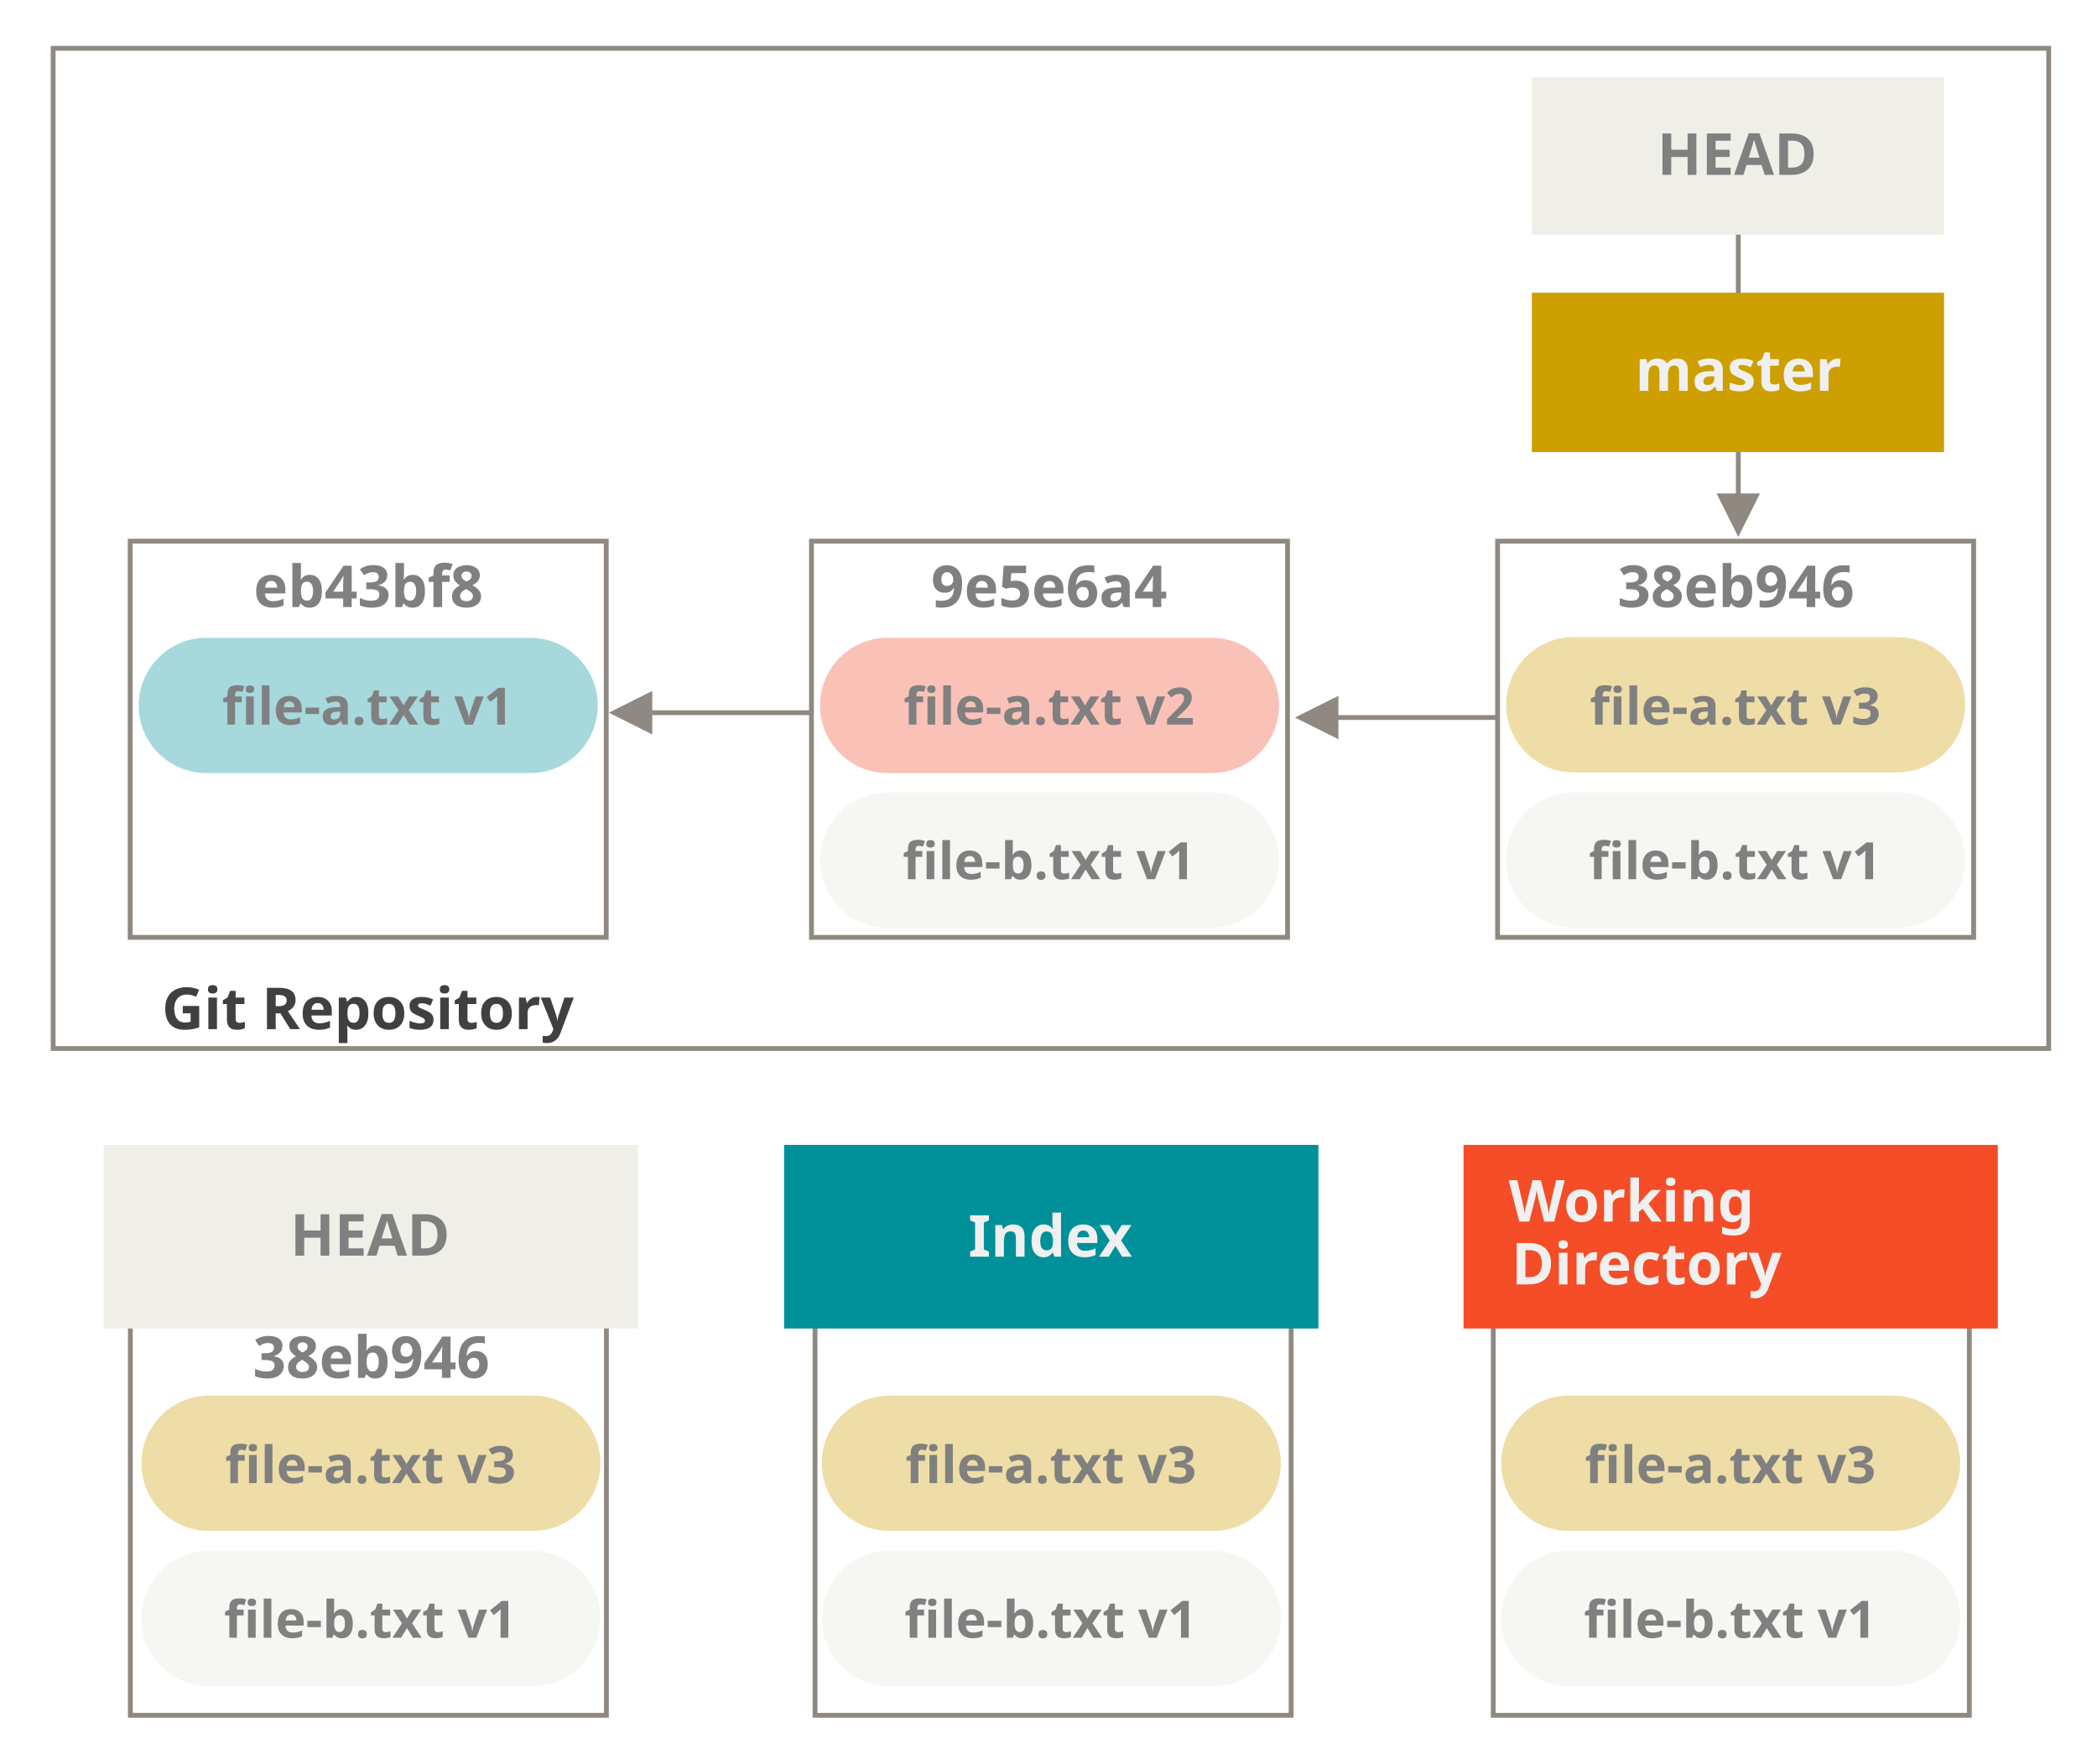
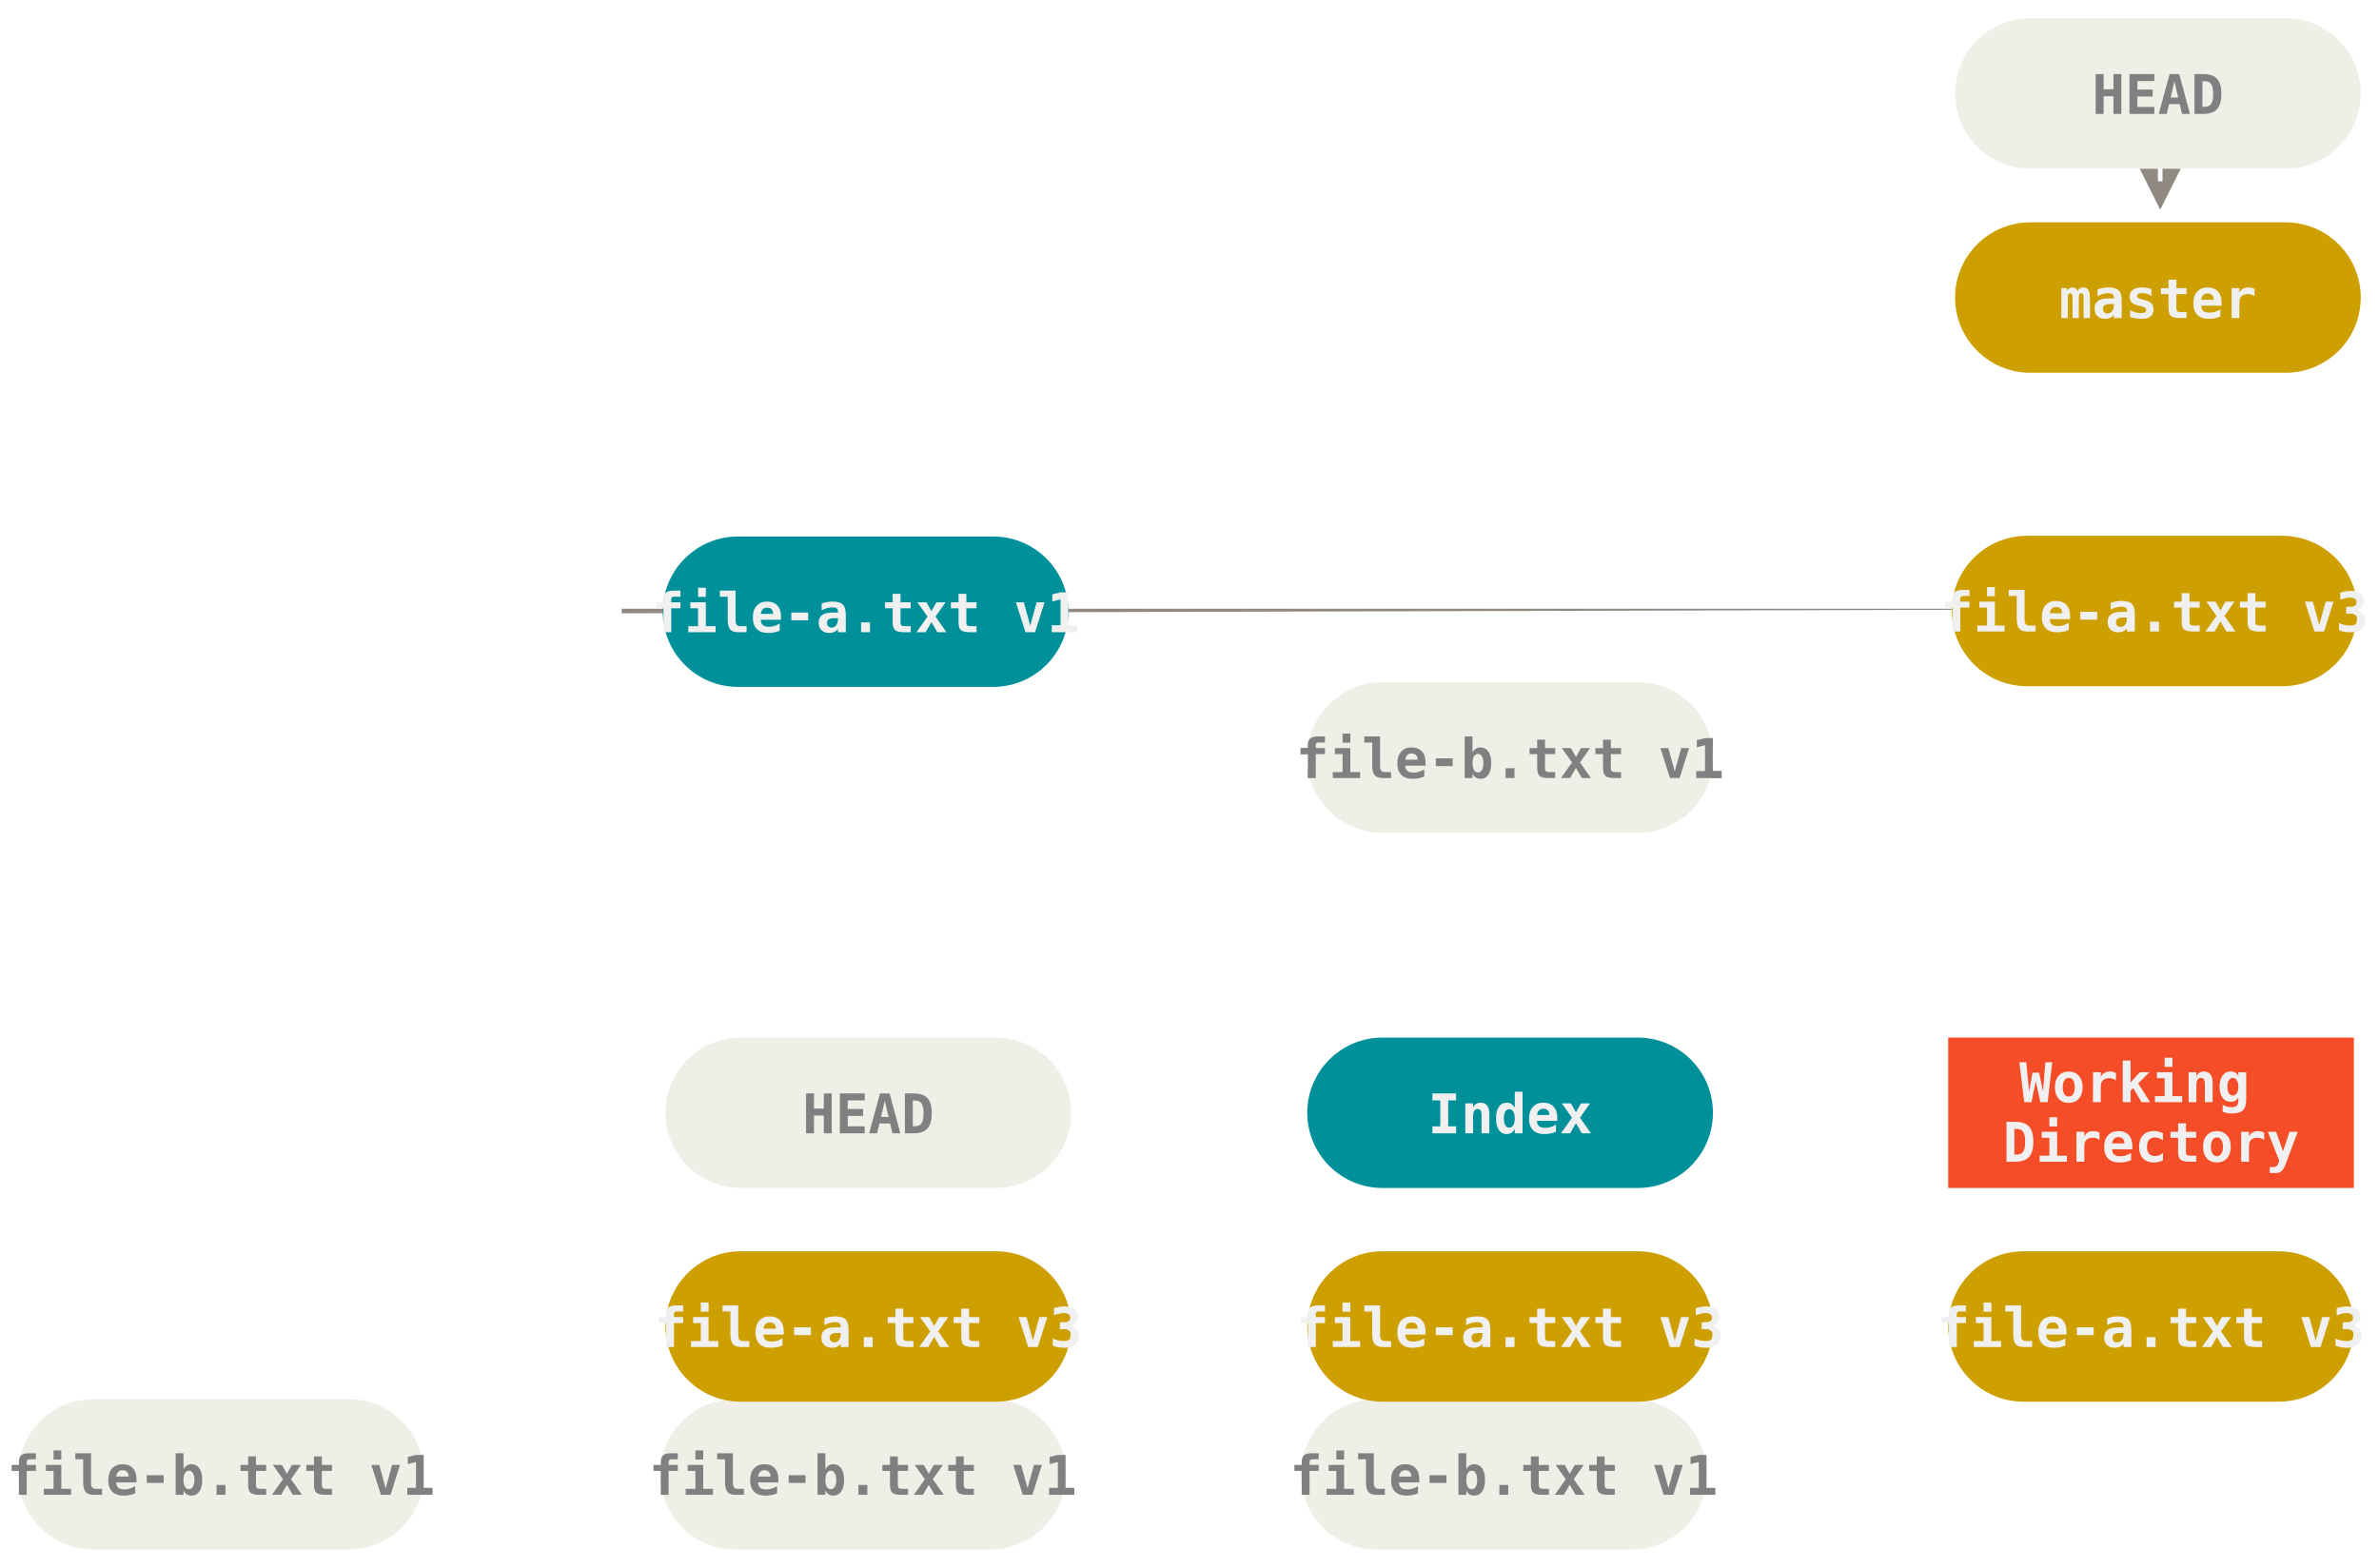
- <svg xmlns="http://www.w3.org/2000/svg" id="svg19075" version="1.1" viewBox="0 0 434 365">
-   <rect id="Rectangle-7" x="11" y="10" width="413" height="207" style="fill:none;stroke-linecap:square;stroke:#8f8981" />
-   <text id="Git-Repository" transform="translate(-130.38)" font-size="12px" font-weight="700" style="fill-rule:evenodd;fill:#404040;font-family:'Source Code Pro';font-size:12px;font-weight:700;text-anchor:middle">
-     <tspan id="tspan18970" x="206.5" y="213" style="fill:#404040">Git Repository</tspan>
-   </text>
-   <path id="Line-2" d="m135 147h33v1h-33v4l-9-4.5 9-4.5z" style="fill:#8f8981" />
-   <path id="Line-3" d="m277 148h33v1h-33v4l-9-4.5 9-4.5z" style="fill:#8f8981" />
-   <g id="g18761" transform="translate(141.54 -.31424)">
-     <path id="Line-20" transform="translate(174.72 15.38)" d="m43 87.058v-67.116h1v67.116h4l-4.5 9-4.5-9z" style="fill:#8f8981" />
-     <g id="other-0" transform="translate(174.62 15.88)" style="fill-rule:evenodd;fill:none">
-       <rect id="rect1914" transform="matrix(.99201 0 0 .98697 .87401 .42992)" width="86" height="33" style="fill-rule:evenodd;fill:#efefe7" />
-       <text id="text1918" transform="translate(.36011 -.37304)" font-size="12px" font-weight="700" style="fill:#979797;font-family:'Source Code Pro';font-size:12px;font-weight:700;text-anchor:middle">
-         <tspan id="tspan1916" x="43" y="21" style="fill:gray">HEAD</tspan>
-       </text>
-     </g>
-     <g id="goldref-1" transform="translate(174.62 60.88)" style="fill-rule:evenodd;fill:none">
-       <rect id="Rectangle-3-9" transform="matrix(.78993 0 0 1 .87401 0)" width="108" height="33" style="fill-rule:evenodd;fill:#cd9f00" />
-       <text id="master-2-1" transform="translate(-10.37 .316)" font-size="12px" font-weight="700" style="fill:#979797;font-family:'Source Code Pro';font-size:12px;font-weight:700;text-anchor:middle">
-         <tspan id="tspan1922" x="54" y="20" style="fill:#f0f0f0">master</tspan>
-       </text>
-     </g>
+ <svg xmlns="http://www.w3.org/2000/svg" version="1.1" width="1043.86" height="688" viewBox="0 0 521.93 344">
+   <path d="m473.43 37v2.79h1v-2.79h4l-4.5 9-4.5-9z" fill="#8f8981" />
+   <path d="m517.2 133.57h-380.8v1h--380.8v4l-9-4.5 9-4.5z" fill="#8f8981" />
+   <g>
+     <rect x="428.93" y="4" width="89" height="33" rx="16.5" ry="16.5" fill="#efefe7" />
+     <text font-size="12px" font-weight="700" font-family="'JetBrains Mono', 'Source Code Pro', monospace" text-anchor="middle">
+       <tspan x="473.43" y="25" fill="gray">HEAD</tspan>
+     </text>
  </g>
-   <g id="g21426">
-     <g id="g20394">
-       <rect id="Rectangle-8" transform="translate(26,112)" x=".943" width="98.528" height="82" style="fill:none;stroke-linecap:square;stroke:#8f8981" />
-       <g id="g20385">
-         <rect id="Rectangle-1" transform="translate(28.707 132)" width="95" height="28" rx="14" ry="14" style="fill-opacity:.35;fill-rule:evenodd;fill:#00909a" />
-         <text id="file-a.txt-v1" transform="translate(28.583 132.63)" font-size="12px" font-weight="700" style="fill-rule:evenodd;fill:gray;font-family:'Source Code Pro';font-size:12px;font-weight:700;text-anchor:middle">
-           <tspan id="tspan18978" x="47.5" y="17.333" style="fill:gray;font-size:10.667px;letter-spacing:0px;line-height:15px;word-spacing:0px">file-a.txt v1</tspan>
-         </text>
-       </g>
-       <text id="eb43bf8-2" transform="translate(26.971 112)" font-size="12px" font-weight="700" style="fill-rule:evenodd;fill:gray;font-family:'Source Code Pro';font-size:12px;font-weight:700;text-anchor:middle">
-         <tspan id="tspan18982" x="49.264" y="13.642" style="fill:gray">eb43bf8</tspan>
-       </text>
-     </g>
-     <g id="g20458">
-       <rect id="Rectangle-9" transform="translate(167,112)" x=".943" width="98.528" height="82" style="fill:none;stroke-linecap:square;stroke:#8f8981" />
-       <text id="9e5e6a4" transform="translate(167.87 112)" font-size="12px" font-weight="700" style="fill-rule:evenodd;fill:gray;font-family:'Source Code Pro';font-size:12px;font-weight:700;text-anchor:middle">
-         <tspan id="tspan18989" x="49.264" y="13.642" style="fill:gray">9e5e6a4</tspan>
-       </text>
-       <g id="g20416">
-         <rect id="rect18992" transform="translate(169.71 132)" width="95" height="28" rx="14" ry="14" style="fill-opacity:.35;fill-rule:evenodd;fill:#f14e32" />
-         <text id="file-a.txt-v2" transform="translate(169.61 132.63)" font-size="12px" font-weight="700" style="fill-rule:evenodd;fill:#979797;font-family:'Source Code Pro';font-feature-settings:normal;font-size:10.667px;font-variant-caps:normal;font-variant-ligatures:normal;font-variant-numeric:normal;font-weight:bold;text-align:center;text-anchor:middle">
-           <tspan id="tspan18994" x="47.5" y="17.333" dx="0" style="fill:gray;font-family:'Source Code Pro';font-feature-settings:normal;font-size:10.667px;font-variant-caps:normal;font-variant-ligatures:normal;font-variant-numeric:normal;font-weight:bold;text-align:center;text-anchor:middle">file-a.txt v2</tspan>
-         </text>
-       </g>
-       <g id="g20421">
-         <rect id="rect18998" transform="translate(169.71 164)" width="95" height="28" rx="14" ry="14" style="fill-opacity:.5;fill-rule:evenodd;fill:#efefe7" />
-         <text id="file-b.txt-v1" transform="translate(169.58 164.63)" font-size="12px" font-weight="700" style="fill-rule:evenodd;fill:#979797;font-family:'Source Code Pro';font-size:12px;font-weight:700;text-anchor:middle">
-           <tspan id="tspan19000" x="47.5" y="17.333" dx="0" style="fill:gray;font-size:10.667px">file-b.txt v1</tspan>
-         </text>
-       </g>
-     </g>
-     <g id="g20575">
-       <rect id="rect19005" transform="translate(309,112)" x=".943" width="98.528" height="82" style="fill:none;stroke-linecap:square;stroke:#8f8981" />
-       <text id="38eb946" transform="translate(310.02 112)" font-size="12px" font-weight="700" style="fill-rule:evenodd;fill:gray;font-family:'Source Code Pro';font-size:12px;font-weight:700;text-anchor:middle">
-         <tspan id="tspan19007" x="49.264" y="13.642" style="fill:gray">38eb946</tspan>
-       </text>
-       <g id="g20522">
-         <g id="g20512">
-           <rect id="rect19010" transform="translate(311.71 131.85)" width="95" height="28" rx="14" ry="14" style="fill-opacity:.35;fill-rule:evenodd;fill:#cd9f00" />
-           <text id="file-a.txt-v3" transform="translate(311.64 132.63)" font-size="12px" font-weight="700" style="fill-rule:evenodd;fill:gray;font-family:'Source Code Pro';font-size:12px;font-weight:700;text-anchor:middle">
-             <tspan id="tspan19012" x="47.5" y="17.333" dx="0" style="fill:gray;font-size:10.667px">file-a.txt v3</tspan>
-           </text>
-         </g>
-         <g id="g20421-2" transform="translate(142,-3.6e-4)">
-           <rect id="rect18998-7" transform="translate(169.71 164)" width="95" height="28" rx="14" ry="14" style="fill-opacity:.5;fill-rule:evenodd;fill:#efefe7" />
-           <text id="file-b.txt-v1-8" transform="translate(169.58 164.63)" font-size="12px" font-weight="700" style="fill-rule:evenodd;fill:#979797;font-family:'Source Code Pro';font-size:12px;font-weight:700;text-anchor:middle">
-             <tspan id="tspan19000-02" x="47.5" y="17.333" dx="0" style="fill:gray;font-size:10.667px">file-b.txt v1</tspan>
-           </text>
-         </g>
-       </g>
-     </g>
+   <g>
+     <rect x="428.93" y="48.79" width="89" height="33" rx="16.5" ry="16.5" fill="#cd9f00" />
+     <text font-size="12px" font-weight="700" font-family="'JetBrains Mono', 'Source Code Pro', monospace" text-anchor="middle">
+       <tspan x="473.43" y="69.79" fill="#f0f0f0">master</tspan>
+     </text>
  </g>
-   <g id="g21482">
-     <g id="g20633">
-       <g id="g20174" transform="translate(.1)">
-         <rect id="Rectangle-6" transform="translate(302,237)" x="6.948" y="1" width="98.528" height="117" style="fill:none;stroke-linecap:square;stroke:#8f8981" />
-         <g id="g20472" transform="translate(-74.085 6.7603)" style="fill-rule:evenodd;fill:none">
-           <g id="ref-(2-line)-6" transform="translate(376.88,230.19)">
-             <rect id="Rectangle-2-2" width="110.58" height="38" style="fill:#f44d27" />
-           </g>
-           <text id="text20453" transform="translate(-56.635,117.41)" x="488.553" y="128.651" style="fill:#f0f0f0;font-family:'Source Code Pro';font-feature-settings:normal;font-size:12px;font-variant-caps:normal;font-variant-ligatures:normal;font-variant-numeric:normal;font-weight:bold;letter-spacing:0px;line-height:10px;text-align:center;text-anchor:middle;word-spacing:0px" xml:space="preserve">
-             <tspan id="tspan20451" x="488.553" y="128.651" style="fill:#f0f0f0;line-height:13px">Working</tspan>
-             <tspan id="tspan20455" x="488.553" y="141.651" style="fill:#f0f0f0;line-height:13px">Directory</tspan>
-           </text>
-         </g>
-       </g>
-       <g id="g20522-1" transform="translate(-1.0223 156.99)">
-         <g id="g20512-9">
-           <rect id="rect19010-8" transform="translate(311.71 131.85)" width="95" height="28" rx="14" ry="14" style="fill-opacity:.35;fill-rule:evenodd;fill:#cd9f00" />
-           <text id="file-a.txt-v3-3" transform="translate(311.64 132.63)" font-size="12px" font-weight="700" style="fill-rule:evenodd;fill:gray;font-family:'Source Code Pro';font-size:12px;font-weight:700;text-anchor:middle">
-             <tspan id="tspan19012-5" x="47.5" y="17.333" dx="0" style="fill:gray;font-size:10.667px">file-a.txt v3</tspan>
-           </text>
-         </g>
-         <g id="g20421-2-0" transform="translate(142,-3.6e-4)">
-           <rect id="rect18998-7-0" transform="translate(169.71 164)" width="95" height="28" rx="14" ry="14" style="fill-opacity:.5;fill-rule:evenodd;fill:#efefe7" />
-           <text id="file-b.txt-v1-8-0" transform="translate(169.58 164.63)" font-size="12px" font-weight="700" style="fill-rule:evenodd;fill:#979797;font-family:'Source Code Pro';font-size:12px;font-weight:700;text-anchor:middle">
-             <tspan id="tspan19000-02-5" x="47.5" y="17.333" dx="0" style="fill:gray;font-size:10.667px">file-b.txt v1</tspan>
-           </text>
-         </g>
-       </g>
-     </g>
-     <g id="g20697">
-       <g id="g20353">
-         <rect id="Rectangle-5" transform="translate(162,237)" x="6.682" y="1" width="98.528" height="117" style="fill:none;stroke-linecap:square;stroke:#8f8981" />
-         <g id="symref-(2-line)-1" transform="translate(162.28 236.95)" style="fill-rule:evenodd;fill:none">
-           <rect id="rect23187" width="110.58" height="38" style="fill:#00909a" />
-           <text id="text23191" transform="translate(-.21834 2.134)" font-size="12px" font-weight="700" style="fill:#979797;font-family:'Source Code Pro';font-size:12px;font-weight:700;text-anchor:middle">
-             <tspan id="tspan23189" x="55.29" y="21" style="fill:#f0f0f0">Index</tspan>
-           </text>
-         </g>
-       </g>
-       <g id="g20522-9" transform="translate(-141.63 156.99)">
-         <g id="g20512-1">
-           <rect id="rect19010-6" transform="translate(311.71 131.85)" width="95" height="28" rx="14" ry="14" style="fill-opacity:.35;fill-rule:evenodd;fill:#cd9f00" />
-           <text id="file-a.txt-v3-0" transform="translate(311.64 132.63)" font-size="12px" font-weight="700" style="fill-rule:evenodd;fill:gray;font-family:'Source Code Pro';font-size:12px;font-weight:700;text-anchor:middle">
-             <tspan id="tspan19012-2" x="47.5" y="17.333" dx="0" style="fill:gray;font-size:10.667px">file-a.txt v3</tspan>
-           </text>
-         </g>
-         <g id="g20421-2-5" transform="translate(142,-3.6e-4)">
-           <rect id="rect18998-7-4" transform="translate(169.71 164)" width="95" height="28" rx="14" ry="14" style="fill-opacity:.5;fill-rule:evenodd;fill:#efefe7" />
-           <text id="file-b.txt-v1-8-04" transform="translate(169.58 164.63)" font-size="12px" font-weight="700" style="fill-rule:evenodd;fill:#979797;font-family:'Source Code Pro';font-size:12px;font-weight:700;text-anchor:middle">
-             <tspan id="tspan19000-02-1" x="47.5" y="17.333" dx="0" style="fill:gray;font-size:10.667px">file-b.txt v1</tspan>
-           </text>
-         </g>
-       </g>
-     </g>
-     <g id="g20767">
-       <text id="39" transform="translate(-129.66)" font-size="12px" font-weight="700" style="fill-rule:evenodd;fill:gray;font-family:'Source Code Pro';font-size:12px;font-weight:700;text-anchor:middle">
-         <tspan id="tspan18973" x="206.5" y="285.17" style="fill:gray">38eb946</tspan>
-       </text>
-       <g id="g20746">
-         <g id="g20326" transform="translate(.03428)">
-           <rect id="Rectangle-4" transform="translate(21,237)" x="5.943" y="6" width="98.528" height="112" style="fill:none;stroke-linecap:square;stroke:#8f8981" />
-           <g id="other-(2-line)-2" transform="translate(20.966 236.95)" style="fill-rule:evenodd;fill:none">
-             <g id="g23201" transform="translate(.47163)">
-               <rect id="rect23196" width="110.58" height="38" style="fill:#efefe7" />
-               <text id="master-4-5" transform="translate(-.17034 .88075)" font-size="12px" font-weight="700" style="fill:#979797;font-family:'Source Code Pro';font-size:12px;font-weight:700;text-anchor:middle">
-                 <tspan id="tspan23198" x="55.29" y="22.031" style="fill:gray">HEAD</tspan>
-               </text>
-             </g>
-           </g>
-         </g>
-       </g>
-       <g id="g20522-8" transform="translate(-282.45 156.99)">
-         <g id="g20512-4">
-           <rect id="rect19010-64" transform="translate(311.71 131.85)" width="95" height="28" rx="14" ry="14" style="fill-opacity:.35;fill-rule:evenodd;fill:#cd9f00" />
-           <text id="file-a.txt-v3-9" transform="translate(311.64 132.63)" font-size="12px" font-weight="700" style="fill-rule:evenodd;fill:gray;font-family:'Source Code Pro';font-size:12px;font-weight:700;text-anchor:middle">
-             <tspan id="tspan19012-1" x="47.5" y="17.333" dx="0" style="fill:gray;font-size:10.667px">file-a.txt v3</tspan>
-           </text>
-         </g>
-         <g id="g20421-2-3" transform="translate(142,-3.6e-4)">
-           <rect id="rect18998-7-6" transform="translate(169.71 164)" width="95" height="28" rx="14" ry="14" style="fill-opacity:.5;fill-rule:evenodd;fill:#efefe7" />
-           <text id="file-b.txt-v1-8-3" transform="translate(169.58 164.63)" font-size="12px" font-weight="700" style="fill-rule:evenodd;fill:#979797;font-family:'Source Code Pro';font-size:12px;font-weight:700;text-anchor:middle">
-             <tspan id="tspan19000-02-8" x="47.5" y="17.333" dx="0" style="fill:gray;font-size:10.667px">file-b.txt v1</tspan>
-           </text>
-         </g>
-       </g>
-     </g>
+   <g>
+     <rect x="145.4" y="117.72" width="89" height="33" rx="16.5" ry="16.5" fill="#00909a" />
+     <text font-size="12px" font-weight="700" font-family="'JetBrains Mono', 'Source Code Pro', monospace" text-anchor="middle">
+       <tspan x="189.9" y="138.72" fill="#f0f0f0">file-a.txt v1</tspan>
+     </text>
+   </g>
+   <g>
+     <rect x="286.8" y="149.72" width="89" height="33" rx="16.5" ry="16.5" fill="#efefe7" />
+     <text font-size="12px" font-weight="700" font-family="'JetBrains Mono', 'Source Code Pro', monospace" text-anchor="middle">
+       <tspan x="331.3" y="170.72" fill="gray">file-b.txt v1</tspan>
+     </text>
+   </g>
+   <g>
+     <rect x="428.2" y="117.57" width="89" height="33" rx="16.5" ry="16.5" fill="#cd9f00" />
+     <text font-size="12px" font-weight="700" font-family="'JetBrains Mono', 'Source Code Pro', monospace" text-anchor="middle">
+       <tspan x="472.7" y="138.57" fill="#f0f0f0">file-a.txt v3</tspan>
+     </text>
+   </g>
+   <g>
+     <rect x="286.8" y="149.72" width="89" height="33" rx="16.5" ry="16.5" fill="#efefe7" />
+     <text font-size="12px" font-weight="700" font-family="'JetBrains Mono', 'Source Code Pro', monospace" text-anchor="middle">
+       <tspan x="331.3" y="170.72" fill="gray">file-b.txt v1</tspan>
+     </text>
+   </g>
+   <g>
+     <rect x="427.42" y="227.67" width="89" height="33" fill="#f44d27" />
+     <text font-size="12px" font-weight="700" font-family="'JetBrains Mono', 'Source Code Pro', monospace" text-anchor="middle">
+       <tspan x="471.92" y="241.835" fill="#f0f0f0">Working</tspan>
+       <tspan x="471.92" dy="13.07" fill="#f0f0f0">Directory</tspan>
+     </text>
+   </g>
+   <g>
+     <rect x="427.43" y="274.56" width="89" height="33" rx="16.5" ry="16.5" fill="#cd9f00" />
+     <text font-size="12px" font-weight="700" font-family="'JetBrains Mono', 'Source Code Pro', monospace" text-anchor="middle">
+       <tspan x="471.93" y="295.56" fill="#f0f0f0">file-a.txt v3</tspan>
+     </text>
+   </g>
+   <g>
+     <rect x="285.43" y="307" width="89" height="33" rx="16.5" ry="16.5" fill="#efefe7" />
+     <text font-size="12px" font-weight="700" font-family="'JetBrains Mono', 'Source Code Pro', monospace" text-anchor="middle">
+       <tspan x="329.93" y="328" fill="gray">file-b.txt v1</tspan>
+     </text>
+   </g>
+   <g>
+     <rect x="286.8" y="227.67" width="89" height="33" rx="16.5" ry="16.5" fill="#00909a" />
+     <text font-size="12px" font-weight="700" font-family="'JetBrains Mono', 'Source Code Pro', monospace" text-anchor="middle">
+       <tspan x="331.3" y="248.67" fill="#f0f0f0">Index</tspan>
+     </text>
+   </g>
+   <g>
+     <rect x="286.8" y="274.56" width="89" height="33" rx="16.5" ry="16.5" fill="#cd9f00" />
+     <text font-size="12px" font-weight="700" font-family="'JetBrains Mono', 'Source Code Pro', monospace" text-anchor="middle">
+       <tspan x="331.3" y="295.56" fill="#f0f0f0">file-a.txt v3</tspan>
+     </text>
+   </g>
+   <g>
+     <rect x="144.82" y="307" width="89" height="33" rx="16.5" ry="16.5" fill="#efefe7" />
+     <text font-size="12px" font-weight="700" font-family="'JetBrains Mono', 'Source Code Pro', monospace" text-anchor="middle">
+       <tspan x="189.32" y="328" fill="gray">file-b.txt v1</tspan>
+     </text>
+   </g>
+   <g>
+     <rect x="146" y="227.67" width="89" height="33" rx="16.5" ry="16.5" fill="#efefe7" />
+     <text font-size="12px" font-weight="700" font-family="'JetBrains Mono', 'Source Code Pro', monospace" text-anchor="middle">
+       <tspan x="190.5" y="248.67" fill="gray">HEAD</tspan>
+     </text>
+   </g>
+   <g>
+     <rect x="146" y="274.56" width="89" height="33" rx="16.5" ry="16.5" fill="#cd9f00" />
+     <text font-size="12px" font-weight="700" font-family="'JetBrains Mono', 'Source Code Pro', monospace" text-anchor="middle">
+       <tspan x="190.5" y="295.56" fill="#f0f0f0">file-a.txt v3</tspan>
+     </text>
+   </g>
+   <g>
+     <rect x="4" y="307" width="89" height="33" rx="16.5" ry="16.5" fill="#efefe7" />
+     <text font-size="12px" font-weight="700" font-family="'JetBrains Mono', 'Source Code Pro', monospace" text-anchor="middle">
+       <tspan x="48.5" y="328" fill="gray">file-b.txt v1</tspan>
+     </text>
  </g>
</svg>
